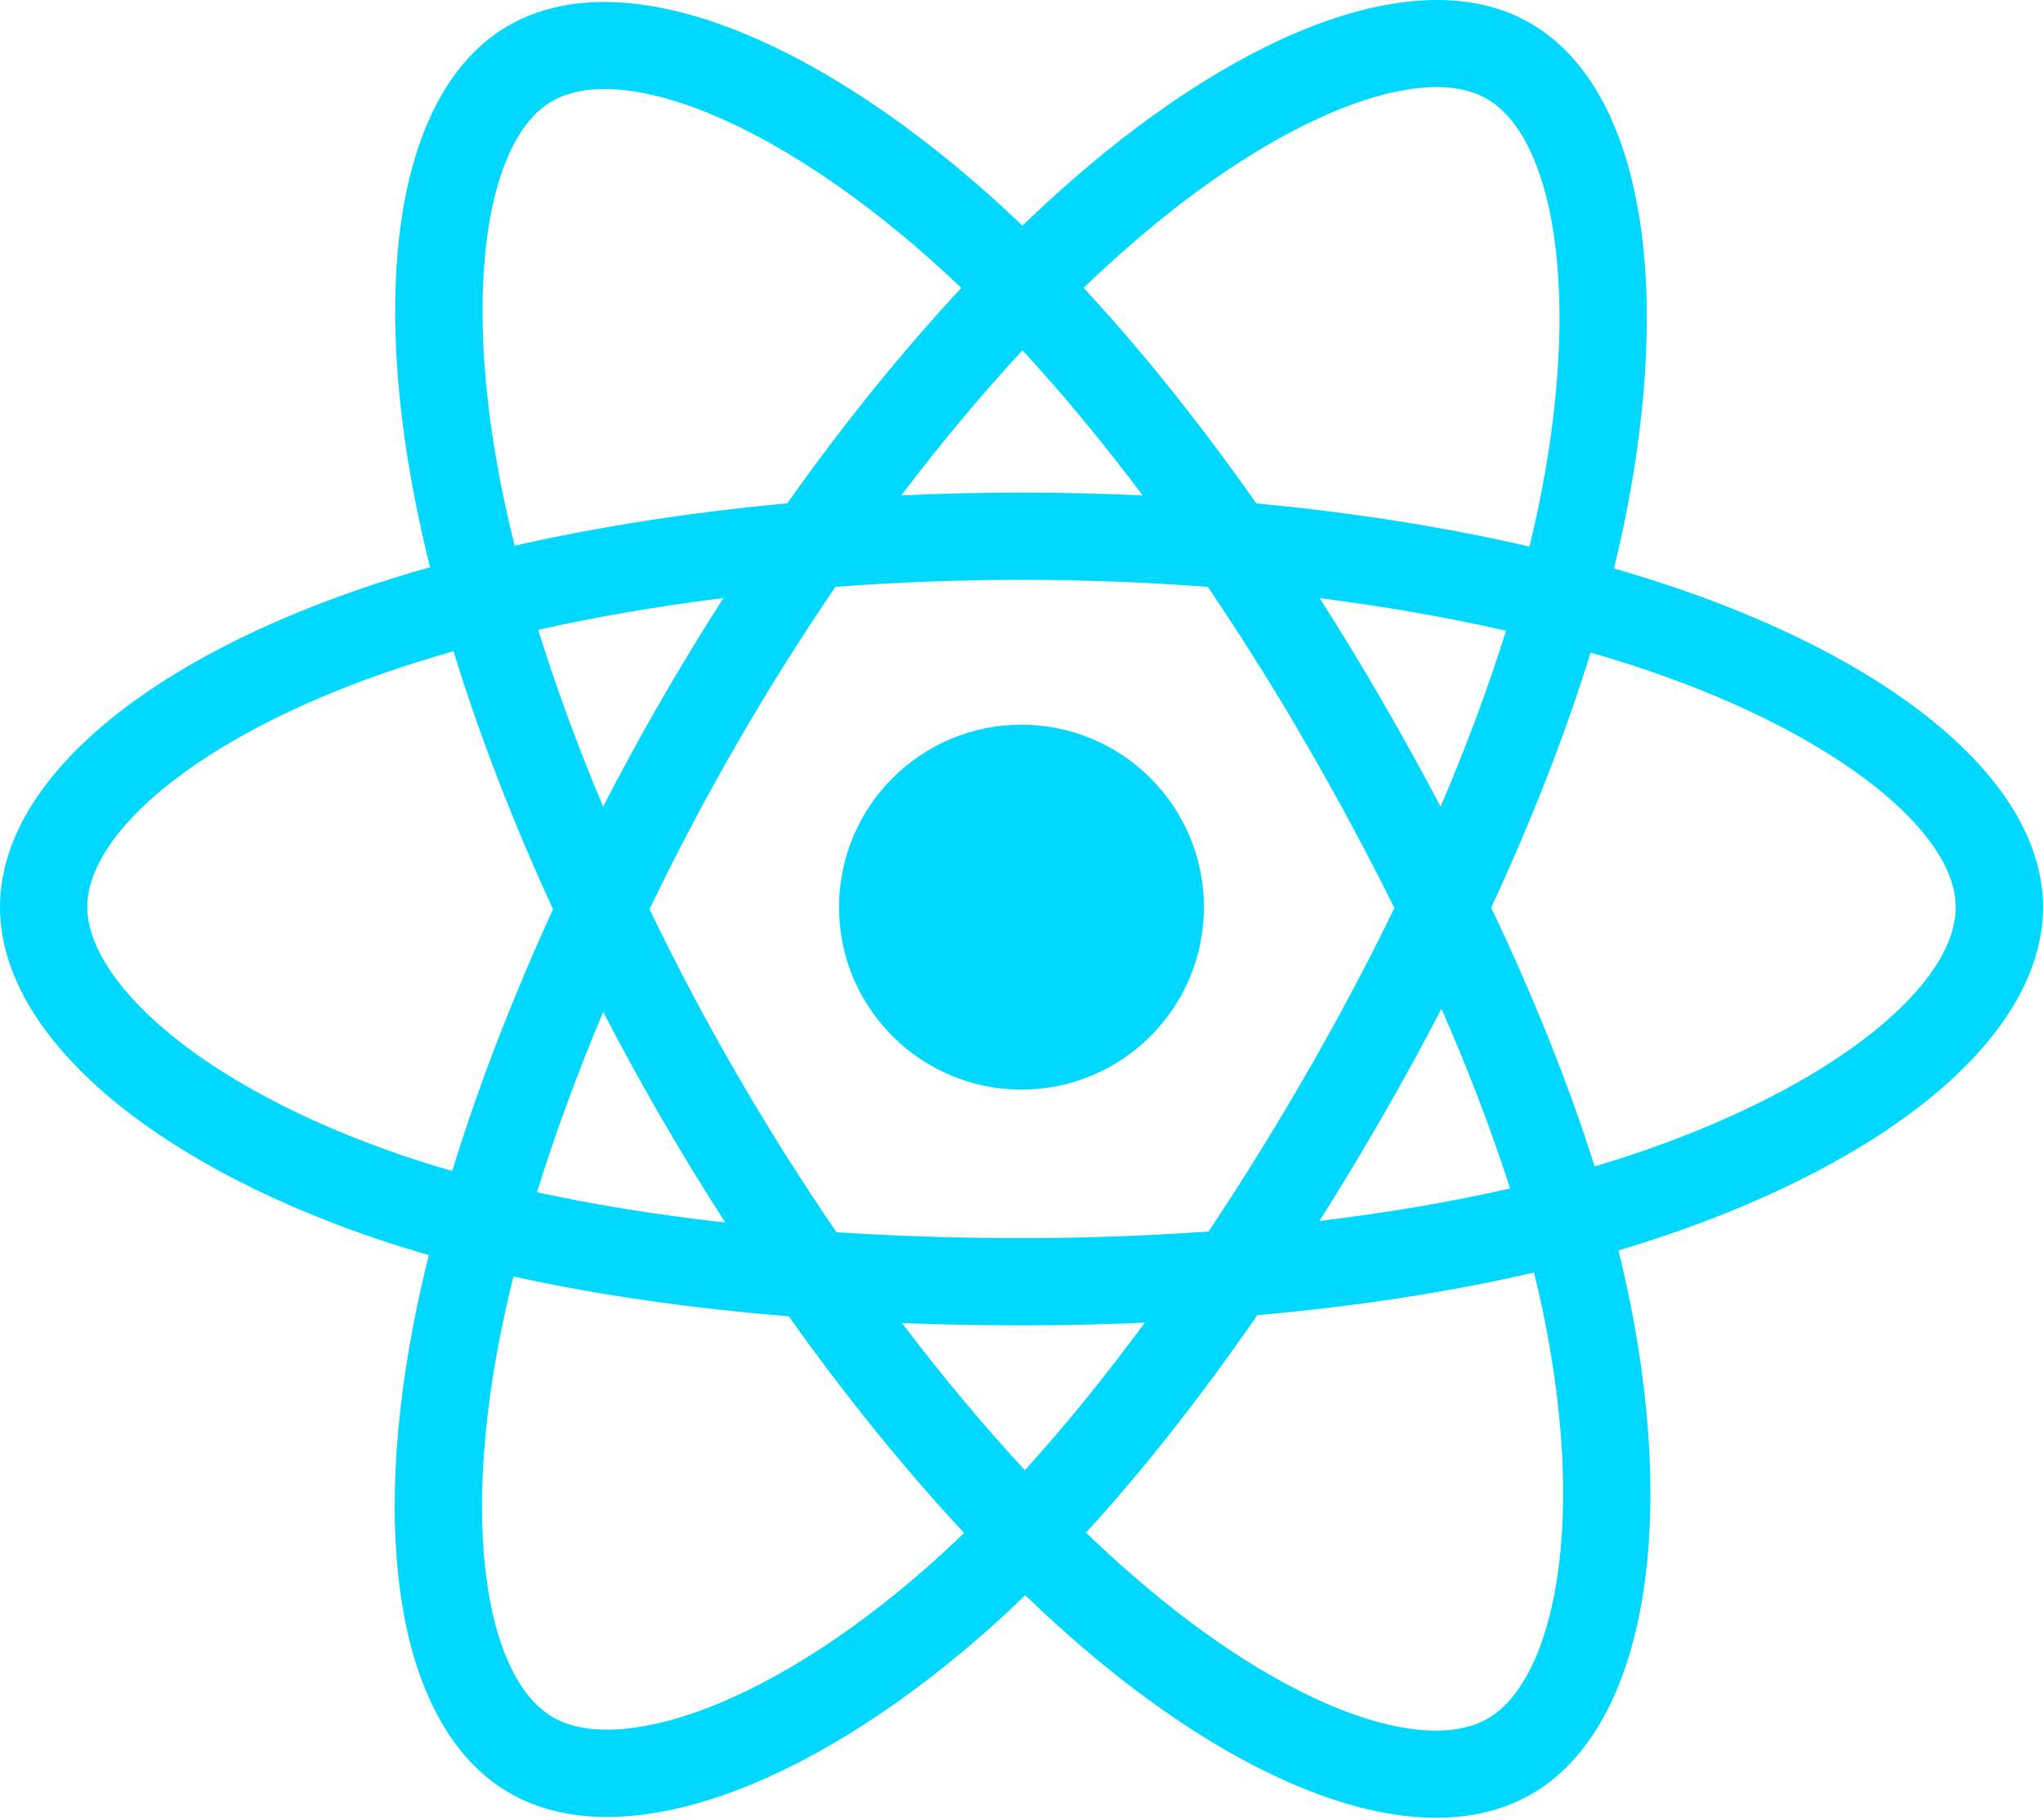
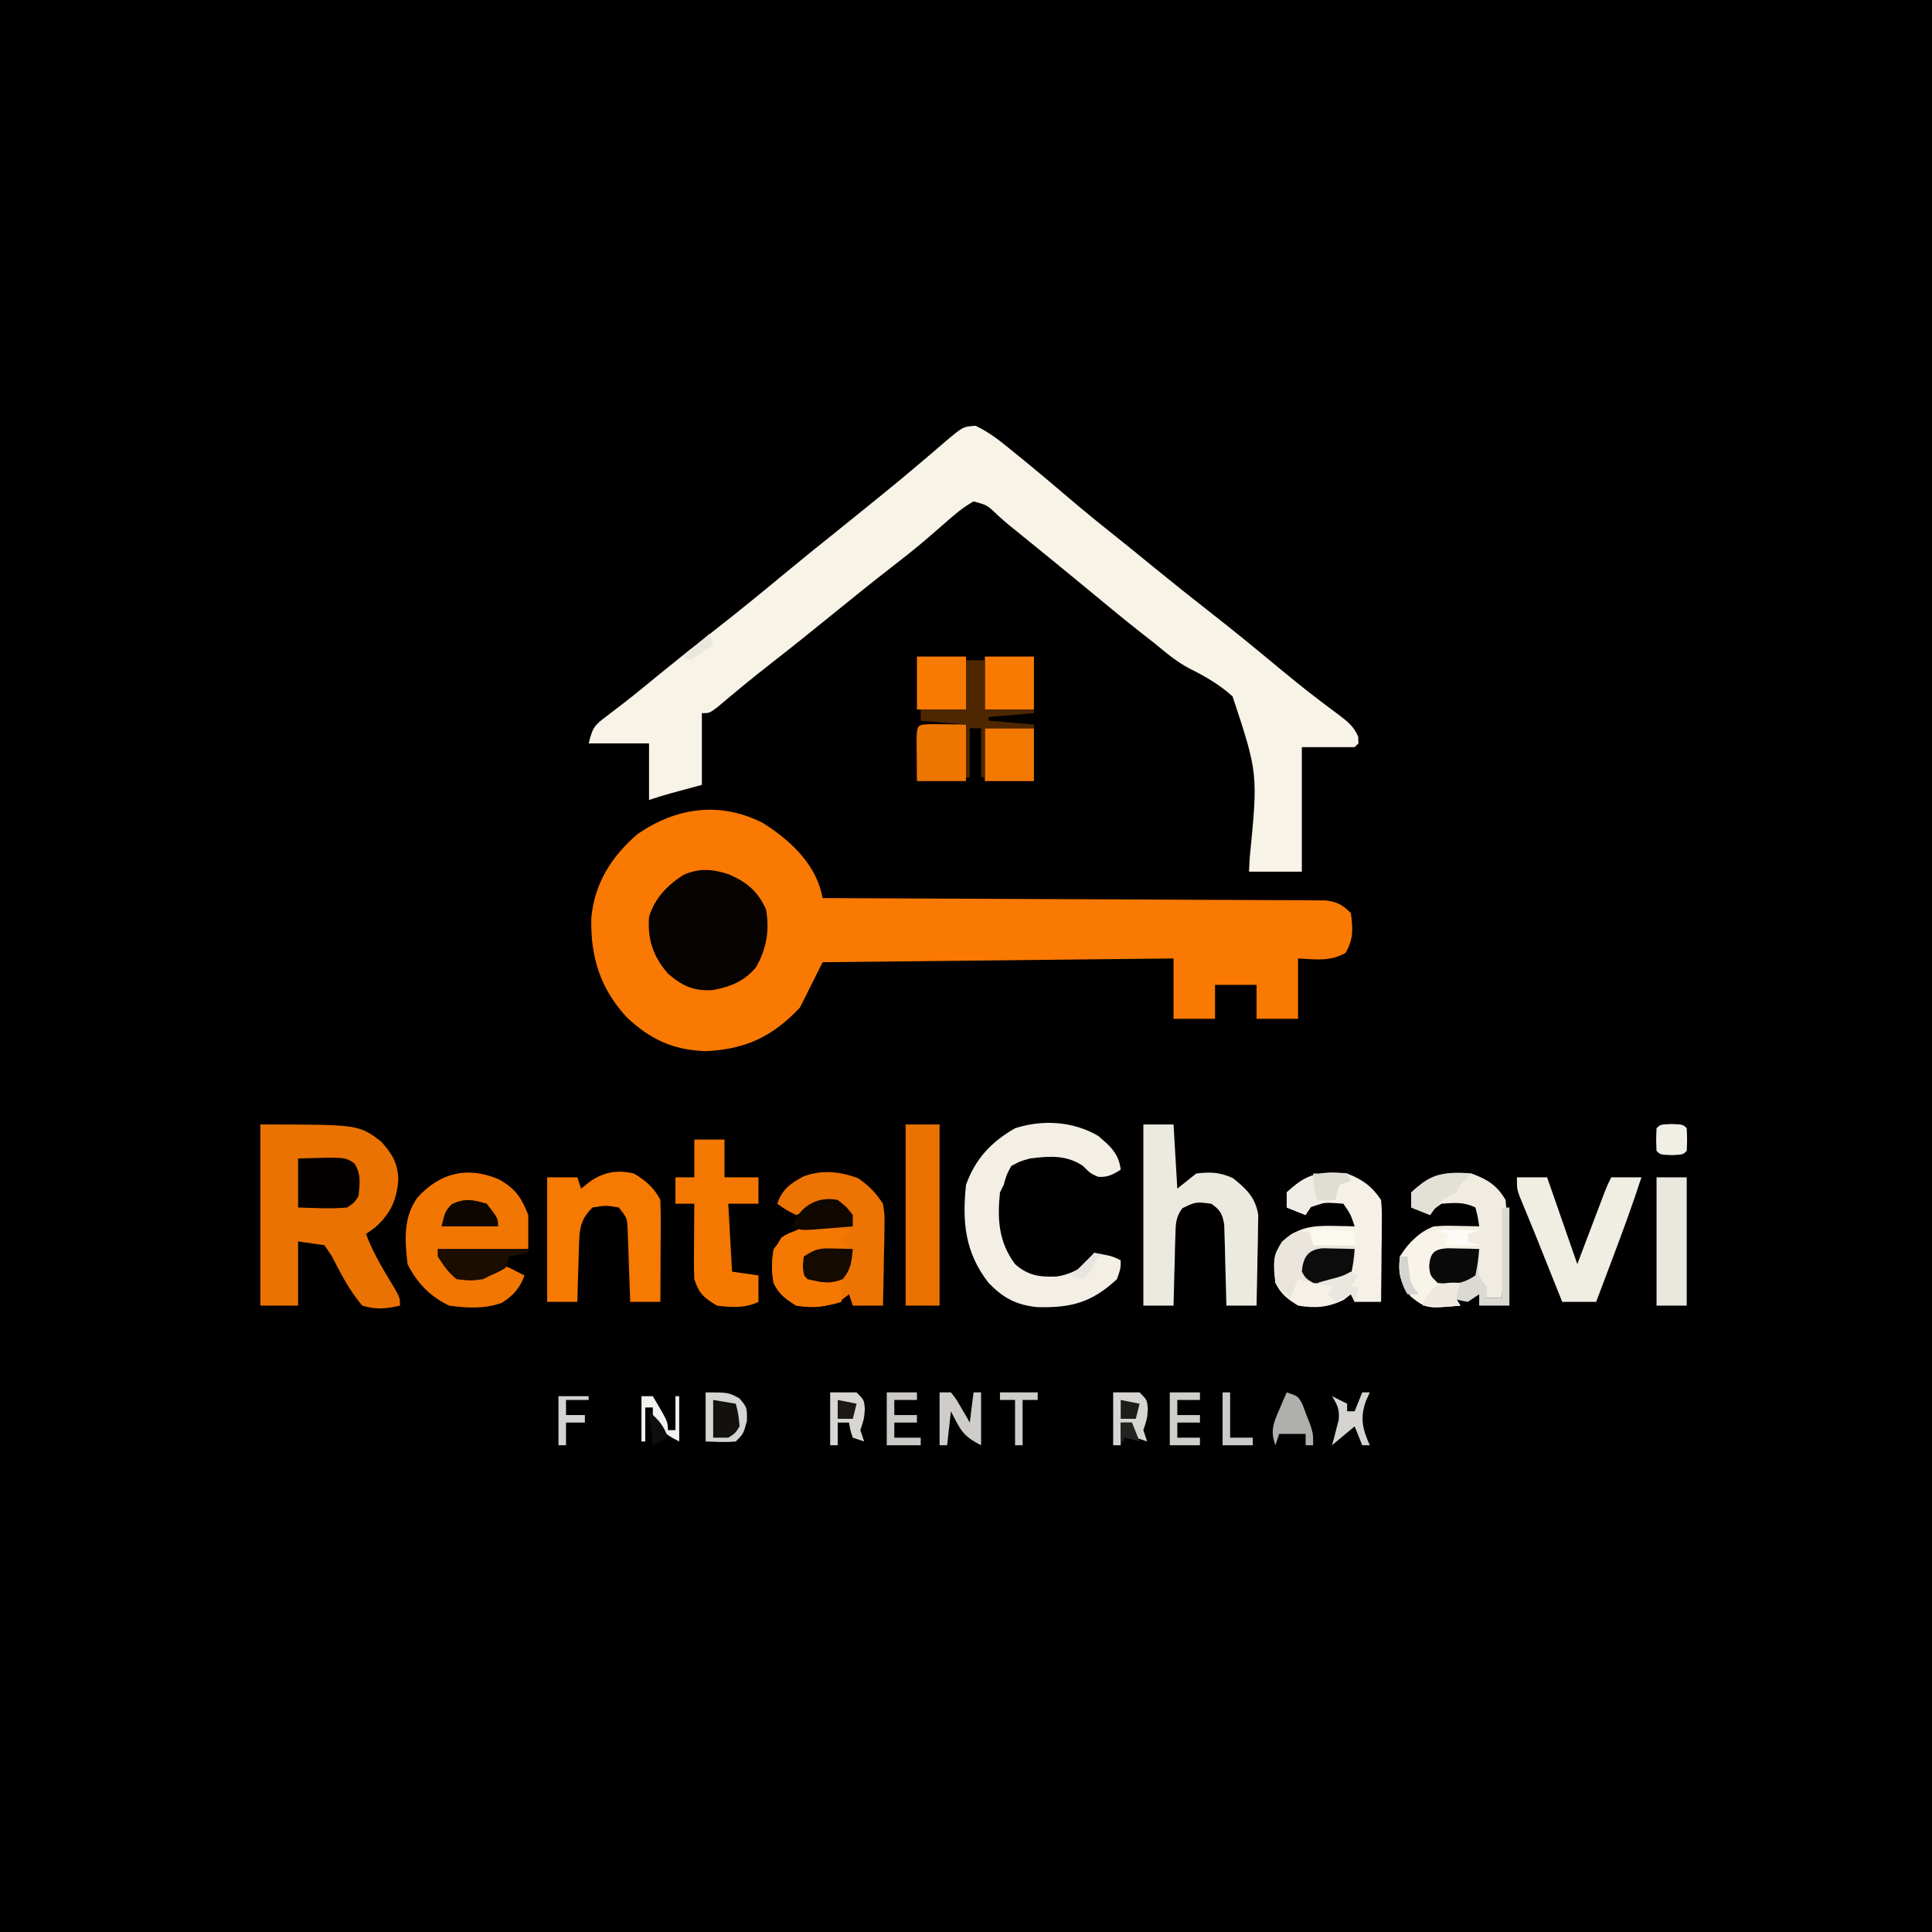
- <svg xmlns="http://www.w3.org/2000/svg" aria-hidden="true" role="img" class="iconify iconify--logos" width="35.93" height="32" preserveAspectRatio="xMidYMid meet" viewBox="0 0 256 228">
-   <path fill="#00D8FF" d="M210.483 73.824a171.49 171.49 0 0 0-8.24-2.597c.465-1.9.893-3.777 1.273-5.621c6.238-30.281 2.16-54.676-11.769-62.708c-13.355-7.7-35.196.329-57.254 19.526a171.23 171.23 0 0 0-6.375 5.848a155.866 155.866 0 0 0-4.241-3.917C100.759 3.829 77.587-4.822 63.673 3.233C50.33 10.957 46.379 33.89 51.995 62.588a170.974 170.974 0 0 0 1.892 8.48c-3.28.932-6.445 1.924-9.474 2.98C17.309 83.498 0 98.307 0 113.668c0 15.865 18.582 31.778 46.812 41.427a145.52 145.52 0 0 0 6.921 2.165a167.467 167.467 0 0 0-2.01 9.138c-5.354 28.2-1.173 50.591 12.134 58.266c13.744 7.926 36.812-.22 59.273-19.855a145.567 145.567 0 0 0 5.342-4.923a168.064 168.064 0 0 0 6.92 6.314c21.758 18.722 43.246 26.282 56.54 18.586c13.731-7.949 18.194-32.003 12.4-61.268a145.016 145.016 0 0 0-1.535-6.842c1.62-.48 3.21-.974 4.76-1.488c29.348-9.723 48.443-25.443 48.443-41.52c0-15.417-17.868-30.326-45.517-39.844Zm-6.365 70.984c-1.4.463-2.836.91-4.3 1.345c-3.24-10.257-7.612-21.163-12.963-32.432c5.106-11 9.31-21.767 12.459-31.957c2.619.758 5.16 1.557 7.61 2.4c23.69 8.156 38.14 20.213 38.14 29.504c0 9.896-15.606 22.743-40.946 31.14Zm-10.514 20.834c2.562 12.94 2.927 24.64 1.23 33.787c-1.524 8.219-4.59 13.698-8.382 15.893c-8.067 4.67-25.32-1.4-43.927-17.412a156.726 156.726 0 0 1-6.437-5.87c7.214-7.889 14.423-17.06 21.459-27.246c12.376-1.098 24.068-2.894 34.671-5.345a134.17 134.17 0 0 1 1.386 6.193ZM87.276 214.515c-7.882 2.783-14.16 2.863-17.955.675c-8.075-4.657-11.432-22.636-6.853-46.752a156.923 156.923 0 0 1 1.869-8.499c10.486 2.32 22.093 3.988 34.498 4.994c7.084 9.967 14.501 19.128 21.976 27.15a134.668 134.668 0 0 1-4.877 4.492c-9.933 8.682-19.886 14.842-28.658 17.94ZM50.35 144.747c-12.483-4.267-22.792-9.812-29.858-15.863c-6.35-5.437-9.555-10.836-9.555-15.216c0-9.322 13.897-21.212 37.076-29.293c2.813-.98 5.757-1.905 8.812-2.773c3.204 10.42 7.406 21.315 12.477 32.332c-5.137 11.18-9.399 22.249-12.634 32.792a134.718 134.718 0 0 1-6.318-1.979Zm12.378-84.26c-4.811-24.587-1.616-43.134 6.425-47.789c8.564-4.958 27.502 2.111 47.463 19.835a144.318 144.318 0 0 1 3.841 3.545c-7.438 7.987-14.787 17.08-21.808 26.988c-12.04 1.116-23.565 2.908-34.161 5.309a160.342 160.342 0 0 1-1.76-7.887Zm110.427 27.268a347.8 347.8 0 0 0-7.785-12.803c8.168 1.033 15.994 2.404 23.343 4.08c-2.206 7.072-4.956 14.465-8.193 22.045a381.151 381.151 0 0 0-7.365-13.322Zm-45.032-43.861c5.044 5.465 10.096 11.566 15.065 18.186a322.04 322.04 0 0 0-30.257-.006c4.974-6.559 10.069-12.652 15.192-18.18ZM82.802 87.83a323.167 323.167 0 0 0-7.227 13.238c-3.184-7.553-5.909-14.98-8.134-22.152c7.304-1.634 15.093-2.97 23.209-3.984a321.524 321.524 0 0 0-7.848 12.897Zm8.081 65.352c-8.385-.936-16.291-2.203-23.593-3.793c2.26-7.3 5.045-14.885 8.298-22.6a321.187 321.187 0 0 0 7.257 13.246c2.594 4.48 5.28 8.868 8.038 13.147Zm37.542 31.03c-5.184-5.592-10.354-11.779-15.403-18.433c4.902.192 9.899.29 14.978.29c5.218 0 10.376-.117 15.453-.343c-4.985 6.774-10.018 12.97-15.028 18.486Zm52.198-57.817c3.422 7.8 6.306 15.345 8.596 22.52c-7.422 1.694-15.436 3.058-23.88 4.071a382.417 382.417 0 0 0 7.859-13.026a347.403 347.403 0 0 0 7.425-13.565Zm-16.898 8.101a358.557 358.557 0 0 1-12.281 19.815a329.4 329.4 0 0 1-23.444.823c-7.967 0-15.716-.248-23.178-.732a310.202 310.202 0 0 1-12.513-19.846h.001a307.41 307.41 0 0 1-10.923-20.627a310.278 310.278 0 0 1 10.89-20.637l-.001.001a307.318 307.318 0 0 1 12.413-19.761c7.613-.576 15.42-.876 23.31-.876H128c7.926 0 15.743.303 23.354.883a329.357 329.357 0 0 1 12.335 19.695a358.489 358.489 0 0 1 11.036 20.54a329.472 329.472 0 0 1-11 20.722Zm22.56-122.124c8.572 4.944 11.906 24.881 6.52 51.026c-.344 1.668-.73 3.367-1.15 5.09c-10.622-2.452-22.155-4.275-34.23-5.408c-7.034-10.017-14.323-19.124-21.64-27.008a160.789 160.789 0 0 1 5.888-5.4c18.9-16.447 36.564-22.941 44.612-18.3ZM128 90.808c12.625 0 22.86 10.235 22.86 22.86s-10.235 22.86-22.86 22.86s-22.86-10.235-22.86-22.86s10.235-22.86 22.86-22.86Z" />
+ <svg xmlns="http://www.w3.org/2000/svg" version="1.1" width="512" height="512">
+   <path d="M0 0 C168.96 0 337.92 0 512 0 C512 168.96 512 337.92 512 512 C343.04 512 174.08 512 0 512 C0 343.04 0 174.08 0 0 Z " fill="#010000" transform="translate(0,0)" />
+   <path d="M0 0 C6.797 4.216 13.422 10.164 15.582 18.152 C15.72 18.762 15.858 19.372 16 20 C17.046 20.004 17.046 20.004 18.113 20.007 C35.072 20.066 52.031 20.142 68.989 20.236 C77.19 20.281 85.392 20.32 93.593 20.346 C100.74 20.369 107.888 20.403 115.035 20.449 C118.82 20.473 122.605 20.491 126.39 20.498 C129.953 20.504 133.515 20.524 137.077 20.554 C139.008 20.567 140.94 20.565 142.872 20.563 C144.021 20.576 145.171 20.588 146.356 20.601 C147.355 20.606 148.354 20.61 149.384 20.615 C152.458 21.067 153.837 21.782 156 24 C156.549 28.323 156.717 30.696 154.625 34.5 C150.463 36.878 146.74 36.249 142 36 C142 41.28 142 46.56 142 52 C138.37 52 134.74 52 131 52 C131 49.03 131 46.06 131 43 C127.37 43 123.74 43 120 43 C120 45.97 120 48.94 120 52 C116.37 52 112.74 52 109 52 C109 46.72 109 41.44 109 36 C62.965 36.495 62.965 36.495 16 37 C14.02 40.96 12.04 44.92 10 49 C2.815 56.664 -4.461 60.128 -15 60.562 C-23.6 60.282 -29.637 57.467 -35.875 51.625 C-42.95 43.951 -45.516 35.65 -45.305 25.312 C-44.456 16.09 -39.967 8.977 -33 3 C-22.743 -4.026 -11.327 -5.653 0 0 Z " fill="#F97902" transform="translate(202,218)" />
+   <path d="M0 0 C3.348 1.581 6.109 3.694 8.949 6.031 C9.558 6.521 10.167 7.01 10.794 7.515 C15.538 11.351 20.2 15.285 24.841 19.244 C28.724 22.557 32.672 25.771 36.672 28.941 C40.203 31.757 43.699 34.614 47.199 37.469 C52.223 41.562 57.276 45.61 62.387 49.594 C68.381 54.268 74.253 59.082 80.097 63.943 C83.555 66.809 87.033 69.63 90.605 72.352 C91.579 73.096 91.579 73.096 92.572 73.855 C93.791 74.781 95.016 75.698 96.248 76.605 C98.573 78.374 100.244 79.666 101.387 82.398 C101.418 83.269 101.418 83.269 101.449 84.156 C101.119 84.486 100.789 84.816 100.449 85.156 C95.829 85.156 91.209 85.156 86.449 85.156 C86.449 96.046 86.449 106.936 86.449 118.156 C81.829 118.156 77.209 118.156 72.449 118.156 C72.508 116.988 72.567 115.819 72.627 114.615 C74.84 92.076 74.84 92.076 68.09 71.703 C64.659 68.605 60.818 66.38 56.69 64.329 C53.253 62.53 50.42 60.126 47.449 57.656 C46.314 56.765 45.176 55.877 44.035 54.992 C39.267 51.245 34.603 47.373 29.93 43.508 C24.247 38.808 18.533 34.147 12.801 29.506 C12.186 29.008 11.571 28.51 10.938 27.996 C10.349 27.524 9.761 27.052 9.155 26.566 C8.012 25.621 6.894 24.645 5.802 23.641 C3.025 20.989 3.025 20.989 -0.559 20.039 C-3.491 21.684 -5.927 23.808 -8.426 26.031 C-9.592 27.044 -10.76 28.054 -11.93 29.062 C-12.529 29.579 -13.129 30.096 -13.747 30.629 C-16.558 33.009 -19.454 35.273 -22.363 37.531 C-27.478 41.511 -32.531 45.557 -37.551 49.656 C-43.181 54.252 -48.854 58.783 -54.587 63.249 C-59.292 66.924 -63.881 70.722 -68.441 74.574 C-70.551 76.156 -70.551 76.156 -72.551 76.156 C-72.551 82.426 -72.551 88.696 -72.551 95.156 C-75.318 95.905 -78.085 96.654 -80.852 97.402 C-82.766 97.937 -84.665 98.528 -86.551 99.156 C-86.551 94.206 -86.551 89.256 -86.551 84.156 C-91.831 84.156 -97.111 84.156 -102.551 84.156 C-101.438 79.707 -100.971 79.33 -97.488 76.719 C-96.585 76.025 -95.681 75.332 -94.75 74.617 C-94.243 74.23 -93.735 73.843 -93.212 73.444 C-90.025 70.973 -86.921 68.398 -83.801 65.844 C-78.778 61.749 -73.724 57.702 -68.613 53.719 C-62.517 48.964 -56.546 44.066 -50.588 39.139 C-46.151 35.47 -41.686 31.842 -37.18 28.258 C-34.433 26.062 -31.701 23.85 -28.972 21.632 C-27.61 20.524 -26.245 19.419 -24.879 18.316 C-21.26 15.386 -17.678 12.423 -14.141 9.395 C-13.424 8.79 -12.708 8.185 -11.969 7.561 C-10.591 6.397 -9.223 5.22 -7.867 4.031 C-3.302 0.202 -3.302 0.202 0 0 Z " fill="#F8F3E7" transform="translate(258.5508,112.8438)" />
+   <path d="M0 0 C26.028 0 26.028 0 31.996 4.508 C34.897 7.763 36.398 10.13 36.562 14.562 C36.15 20.08 34.494 23.679 30.312 27.375 C29.168 28.179 29.168 28.179 28 29 C29.893 34.172 32.7 38.657 35.539 43.355 C37 46 37 46 37 48 C33.399 48.863 30.565 49.104 27 48 C23.603 44.01 21.365 39.654 19 35 C18.34 34.01 17.68 33.02 17 32 C14.69 31.67 12.38 31.34 10 31 C10 36.61 10 42.22 10 48 C6.7 48 3.4 48 0 48 C0 32.16 0 16.32 0 0 Z " fill="#EA7202" transform="translate(69,298)" />
+   <path d="M0 0 C3.202 2.715 5.523 4.707 6 9 C3.899 10.276 2.549 11.035 0.062 10.875 C-2 10 -2 10 -4.062 7.938 C-8.465 5.033 -12.86 5.365 -18 6 C-20.733 6.774 -20.733 6.774 -23 8 C-24.311 10.443 -24.311 10.443 -25 13 C-25.33 13.66 -25.66 14.32 -26 15 C-26.729 22.098 -26.366 28.159 -22 34 C-18.593 37.028 -15.538 37.473 -10.996 37.293 C-7.899 36.838 -5.613 35.68 -3 34 C-2.34 33.01 -1.68 32.02 -1 31 C3.75 31.875 3.75 31.875 6 33 C6 35.125 6 35.125 5 38 C-1.748 44.199 -7.05 45.629 -16.152 45.402 C-21.725 44.82 -25.122 42.987 -29 39 C-35.259 30.973 -36.04 22.93 -35 13 C-32.5 6.062 -28.316 1.626 -22 -2 C-14.651 -4.368 -6.639 -3.851 0 0 Z " fill="#F3EFE5" transform="translate(291,301)" />
+   <path d="M0 0 C4.349 2.448 5.921 4.789 7.75 9.438 C7.75 12.408 7.75 15.377 7.75 18.438 C-0.17 18.438 -8.09 18.438 -16.25 18.438 C-13.969 22.117 -13.969 22.117 -11.25 25.438 C-6.349 25.925 -6.349 25.925 -2.125 23.812 C-1.506 23.359 -0.887 22.905 -0.25 22.438 C2.375 23.188 2.375 23.188 4.75 24.438 C5.41 24.767 6.07 25.098 6.75 25.438 C5.576 28.724 3.765 30.825 0.789 32.672 C-3.737 34.371 -8.526 34.08 -13.25 33.438 C-18.268 31.018 -21.75 27.438 -24.25 22.438 C-24.957 16.119 -25.454 10.171 -21.625 4.812 C-15.599 -1.862 -8.236 -3.552 0 0 Z " fill="#F27602" transform="translate(132.25,312.5625)" />
+   <path d="M0 0 C3.01 2.03 4.674 3.79 6.688 6.812 C7.142 9.859 7.142 9.859 7.078 13.207 C7.059 15.01 7.059 15.01 7.039 16.85 C7.006 18.095 6.972 19.341 6.938 20.625 C6.919 21.89 6.901 23.155 6.883 24.459 C6.836 27.578 6.77 30.695 6.688 33.812 C4.048 33.812 1.407 33.812 -1.312 33.812 C-1.643 32.822 -1.972 31.832 -2.312 30.812 C-2.952 31.308 -3.591 31.802 -4.25 32.312 C-8.348 34.32 -11.822 34.569 -16.312 33.812 C-19.183 32.019 -20.804 30.83 -22.312 27.812 C-22.791 24.731 -22.891 21.883 -22.312 18.812 C-20.18 16.01 -17.454 14.383 -14.312 12.812 C-12.105 12.742 -9.896 12.728 -7.688 12.75 C-6.499 12.759 -5.31 12.768 -4.086 12.777 C-3.171 12.789 -2.255 12.801 -1.312 12.812 C-3.067 9.63 -3.067 9.63 -5.312 6.812 C-10.087 7.228 -10.087 7.228 -14.438 9.062 C-15.056 9.31 -15.675 9.557 -16.312 9.812 C-19.062 8.438 -19.062 8.438 -21.312 6.812 C-20.107 3.062 -17.804 1.382 -14.375 -0.426 C-9.435 -2.25 -4.874 -1.747 0 0 Z " fill="#ED7302" transform="translate(227.3125,312.1875)" />
+   <path d="M0 0 C4.783 2.103 7.647 4.423 9.855 9.301 C10.84 14.826 10.012 19.691 7.246 24.57 C4.255 28.293 0.387 29.846 -4.23 30.676 C-9.352 30.99 -12.335 29.591 -16.145 26.301 C-20.08 21.728 -21.562 17.276 -21.145 11.301 C-19.648 6.369 -16.338 2.937 -12.062 0.184 C-7.884 -1.74 -4.208 -1.372 0 0 Z " fill="#060300" transform="translate(193.1445,231.6992)" />
+   <path d="M0 0 C2.64 0 5.28 0 8 0 C8.33 5.61 8.66 11.22 9 17 C10.65 15.68 12.3 14.36 14 13 C17.808 12.524 20.173 12.635 23.688 14.188 C27.3 17.019 29.76 19.39 30.454 24.046 C30.423 25.704 30.423 25.704 30.391 27.395 C30.371 29.198 30.371 29.198 30.352 31.037 C30.318 32.283 30.285 33.529 30.25 34.812 C30.232 36.078 30.214 37.343 30.195 38.646 C30.148 41.765 30.082 44.882 30 48 C27.36 48 24.72 48 22 48 C21.985 47.289 21.971 46.577 21.956 45.844 C21.881 42.625 21.785 39.406 21.688 36.188 C21.665 35.068 21.642 33.948 21.619 32.795 C21.566 31.185 21.566 31.185 21.512 29.543 C21.486 28.553 21.459 27.563 21.432 26.544 C20.938 23.634 20.384 22.695 18 21 C13.928 20.478 13.928 20.478 10.344 22.177 C8.502 24.675 8.57 26.457 8.488 29.543 C8.453 30.616 8.417 31.689 8.381 32.795 C8.347 34.474 8.347 34.474 8.312 36.188 C8.278 37.319 8.244 38.45 8.209 39.615 C8.126 42.41 8.057 45.205 8 48 C5.36 48 2.72 48 0 48 C0 32.16 0 16.32 0 0 Z " fill="#ECE9DF" transform="translate(303,298)" />
+   <path d="M0 0 C3.999 1.519 6.595 3.393 9 7 C9.227 9.819 9.227 9.819 9.195 13.199 C9.189 14.408 9.182 15.616 9.176 16.861 C9.159 18.124 9.142 19.387 9.125 20.688 C9.116 21.962 9.107 23.236 9.098 24.549 C9.074 27.699 9.041 30.85 9 34 C6.69 34 4.38 34 2 34 C1.67 33.34 1.34 32.68 1 32 C0.361 32.495 -0.279 32.99 -0.938 33.5 C-5.036 35.507 -8.51 35.756 -13 35 C-15.87 33.206 -17.491 32.017 -19 29 C-19.575 21.98 -19.575 21.98 -17.312 18.125 C-13.102 14.256 -9.291 13.752 -3.688 13.875 C-2.619 13.893 -1.55 13.911 -0.449 13.93 C0.359 13.953 1.167 13.976 2 14 C0.912 10.75 0.912 10.75 -1 8 C-5.031 7.675 -5.031 7.675 -9 8 C-9.99 9.485 -9.99 9.485 -11 11 C-13.475 10.01 -13.475 10.01 -16 9 C-16 7.68 -16 6.36 -16 5 C-10.796 0.207 -6.933 -0.838 0 0 Z " fill="#F5F1E7" transform="translate(357,311)" />
+   <path d="M0 0 C3.015 1.765 5.413 3.827 7 7 C7.085 9.032 7.107 11.067 7.098 13.102 C7.094 14.313 7.091 15.525 7.088 16.773 C7.08 18.044 7.071 19.315 7.062 20.625 C7.058 21.904 7.053 23.183 7.049 24.5 C7.037 27.667 7.021 30.833 7 34 C4.36 34 1.72 34 -1 34 C-1.02 33.349 -1.04 32.699 -1.06 32.028 C-1.155 29.081 -1.265 26.134 -1.375 23.188 C-1.406 22.163 -1.437 21.139 -1.469 20.084 C-1.507 19.101 -1.546 18.118 -1.586 17.105 C-1.633 15.747 -1.633 15.747 -1.681 14.36 C-1.86 11.735 -1.86 11.735 -4 9 C-7.458 8.417 -7.458 8.417 -11 9 C-13.816 11.857 -14.391 14.039 -14.512 17.984 C-14.547 18.919 -14.583 19.854 -14.619 20.816 C-14.653 22.269 -14.653 22.269 -14.688 23.75 C-14.722 24.734 -14.756 25.717 -14.791 26.73 C-14.873 29.154 -14.943 31.576 -15 34 C-17.64 34 -20.28 34 -23 34 C-23 23.11 -23 12.22 -23 1 C-20.36 1 -17.72 1 -15 1 C-14.67 1.99 -14.34 2.98 -14 4 C-13.175 3.34 -12.35 2.68 -11.5 2 C-7.762 -0.46 -4.369 -1.034 0 0 Z " fill="#F67902" transform="translate(168,311)" />
+   <path d="M0 0 C4.238 1.57 6.703 3.11 9 7 C9.249 9.841 9.249 9.841 9.074 13.078 C9.019 14.238 8.965 15.398 8.908 16.594 C8.835 17.8 8.763 19.007 8.688 20.25 C8.596 22.083 8.596 22.083 8.502 23.953 C8.349 26.97 8.181 29.985 8 33 C6.68 33 5.36 33 4 33 C1.086 28.222 0.801 25.449 2 20 C0.187 20.14 -1.625 20.287 -3.438 20.438 C-4.447 20.519 -5.456 20.6 -6.496 20.684 C-8.936 20.732 -8.936 20.732 -10 22 C-10.041 23.666 -10.043 25.334 -10 27 C-7.69 27.66 -5.38 28.32 -3 29 C-3.186 29.619 -3.371 30.238 -3.562 30.875 C-4.237 33.042 -4.237 33.042 -3 35 C-11.987 35.785 -11.987 35.785 -16.062 32.625 C-18.877 28.812 -19.55 26.771 -19 22 C-16.435 18.295 -14.238 15.597 -10 14 C-6.984 13.805 -6.984 13.805 -3.75 13.875 C-2.672 13.893 -1.595 13.911 -0.484 13.93 C0.745 13.964 0.745 13.964 2 14 C1.656 11.527 1.656 11.527 1 9 C-2.05 7.475 -4.642 7.764 -8 8 C-9.944 9.354 -9.944 9.354 -11 11 C-13.475 10.01 -13.475 10.01 -16 9 C-16 7.68 -16 6.36 -16 5 C-10.729 0.145 -6.982 -0.658 0 0 Z " fill="#F1ECE1" transform="translate(390,311)" />
+   <path d="M0 0 C2.64 0 5.28 0 8 0 C8 3.3 8 6.6 8 10 C10.97 10 13.94 10 17 10 C17 12.31 17 14.62 17 17 C14.36 17 11.72 17 9 17 C9.33 22.94 9.66 28.88 10 35 C13.465 35.495 13.465 35.495 17 36 C17 38.31 17 40.62 17 43 C13.54 44.73 9.783 44.484 6 44 C2.501 41.886 1.294 40.883 0 37 C-0.081 35.446 -0.108 33.888 -0.098 32.332 C-0.094 31.439 -0.091 30.547 -0.088 29.627 C-0.08 28.698 -0.071 27.769 -0.062 26.812 C-0.058 25.872 -0.053 24.932 -0.049 23.963 C-0.037 21.642 -0.021 19.321 0 17 C-1.65 17 -3.3 17 -5 17 C-5 14.69 -5 12.38 -5 10 C-3.35 10 -1.7 10 0 10 C0 6.7 0 3.4 0 0 Z " fill="#F57802" transform="translate(184,302)" />
+   <path d="M0 0 C2.64 0 5.28 0 8 0 C10.64 7.59 13.28 15.18 16 23 C18.589 16.179 18.589 16.179 21.176 9.358 C21.659 8.086 21.659 8.086 22.152 6.789 C22.482 5.92 22.812 5.05 23.152 4.155 C24 2 24 2 25 0 C27.64 0 30.28 0 33 0 C30.639 7.268 28.014 14.415 25.312 21.562 C24.897 22.667 24.481 23.771 24.053 24.908 C23.037 27.606 22.019 30.303 21 33 C18.03 33 15.06 33 12 33 C6.141 18.352 6.141 18.352 5.08 15.688 C4.345 13.858 3.598 12.032 2.842 10.21 C2.476 9.323 2.111 8.437 1.734 7.523 C1.401 6.726 1.069 5.929 0.726 5.107 C0 3 0 3 0 0 Z " fill="#F0EDE3" transform="translate(402,312)" />
+   <path d="M0 0 C2.97 0 5.94 0 9 0 C9 15.84 9 31.68 9 48 C6.03 48 3.06 48 0 48 C0 32.16 0 16.32 0 0 Z " fill="#E97201" transform="translate(240,298)" />
+   <path d="M0 0 C2.64 0 5.28 0 8 0 C8 11.22 8 22.44 8 34 C5.36 34 2.72 34 0 34 C0 22.78 0 11.56 0 0 Z " fill="#EAE7DE" transform="translate(439,312)" />
+   <path d="M0 0 C-0.99 1.485 -0.99 1.485 -2 3 C-1.34 3.66 -0.68 4.32 0 5 C-0.94 5.091 -0.94 5.091 -1.898 5.184 C-2.716 5.267 -3.533 5.351 -4.375 5.438 C-5.187 5.519 -5.999 5.6 -6.836 5.684 C-9.043 5.891 -9.043 5.891 -11 7 C-11 8.65 -11 10.3 -11 12 C-9.886 12.144 -8.773 12.289 -7.625 12.438 C-4 13 -4 13 -2 14 C-2 15.65 -2 17.3 -2 19 C-6.051 20.35 -9.765 20.557 -14 20 C-16.87 18.206 -18.491 17.017 -20 14 C-20.748 9.183 -20.699 6.007 -17.875 1.938 C-12.855 -1.62 -5.823 -0.359 0 0 Z " fill="#F57802" transform="translate(225,326)" />
+   <path d="M0 0 C0 0.99 0 1.98 0 3 C3.63 3 7.26 3 11 3 C11.318 6.496 11.396 8.397 9.438 11.375 C6.127 13.582 3.91 13.349 0 13 C-2.438 12.5 -2.438 12.5 -4 12 C-4.66 13.65 -5.32 15.3 -6 17 C-8 15.5 -8 15.5 -10 13 C-10.611 8.189 -10.739 6.157 -8.125 2.062 C-5.049 -0.923 -3.999 -1.2 0 0 Z " fill="#E9E5DC" transform="translate(348,327)" />
+   <path d="M0 0 C1.281 0.009 2.563 0.018 3.883 0.027 C4.87 0.039 5.858 0.051 6.875 0.062 C5.885 0.393 4.895 0.723 3.875 1.062 C3.875 1.722 3.875 2.382 3.875 3.062 C4.865 3.393 5.855 3.723 6.875 4.062 C5.953 4.136 5.953 4.136 5.012 4.211 C4.203 4.286 3.395 4.36 2.562 4.438 C1.762 4.507 0.961 4.577 0.137 4.648 C-2.397 4.958 -2.397 4.958 -5.125 7.062 C-5.375 9.646 -5.375 9.646 -5.125 12.062 C-2.815 12.723 -0.505 13.383 1.875 14.062 C1.689 14.681 1.504 15.3 1.312 15.938 C0.638 18.104 0.638 18.104 1.875 20.062 C-7.112 20.848 -7.112 20.848 -11.188 17.688 C-14.002 13.874 -14.675 11.833 -14.125 7.062 C-10.247 0.797 -7.108 -0.065 0 0 Z " fill="#F8F4E9" transform="translate(385.125,325.9375)" />
+   <path d="M0 0 C0.66 0 1.32 0 2 0 C2 8.58 2 17.16 2 26 C-0.64 26 -3.28 26 -6 26 C-6 25.01 -6 24.02 -6 23 C-6.99 23.66 -7.98 24.32 -9 25 C-11.188 24.625 -11.188 24.625 -13 24 C-12.67 23.34 -12.34 22.68 -12 22 C-12.99 21.67 -13.98 21.34 -15 21 C-17.188 19.75 -17.188 19.75 -19 18 C-19.375 15.438 -19.375 15.438 -19 13 C-17 11 -17 11 -14.398 10.805 C-13.401 10.828 -12.403 10.851 -11.375 10.875 C-9.871 10.902 -9.871 10.902 -8.336 10.93 C-7.565 10.953 -6.794 10.976 -6 11 C-6.041 12.093 -6.082 13.186 -6.125 14.312 C-6.321 18.089 -6.321 18.089 -4 21 C-4 21.99 -4 22.98 -4 24 C-2.68 24 -1.36 24 0 24 C0 16.08 0 8.16 0 0 Z " fill="#DAD9D2" transform="translate(398,320)" />
+   <path d="M0 0 C12.458 -0.37 12.458 -0.37 14.895 1.293 C16.756 4.168 16.355 6.691 16 10 C14.895 11.707 14.895 11.707 13 13 C8.638 13.407 4.39 13.13 0 13 C0 8.71 0 4.42 0 0 Z " fill="#030100" transform="translate(79,307)" />
+   <path d="M0 0 C3.092 0.033 6.185 0.065 9.277 0.098 C9.277 5.048 9.277 9.998 9.277 15.098 C4.987 15.098 0.697 15.098 -3.723 15.098 C-3.75 12.785 -3.769 10.473 -3.785 8.16 C-3.797 6.872 -3.808 5.585 -3.82 4.258 C-3.693 0.132 -3.693 0.132 0 0 Z " fill="#EE7603" transform="translate(246.7227,191.9023)" />
+   <path d="M0 0 C4.29 0 8.58 0 13 0 C13 4.62 13 9.24 13 14 C8.71 14 4.42 14 0 14 C0 9.38 0 4.76 0 0 Z " fill="#F37802" transform="translate(261,193)" />
+   <path d="M0 0 C4.29 0 8.58 0 13 0 C13 4.62 13 9.24 13 14 C8.71 14 4.42 14 0 14 C0 9.38 0 4.76 0 0 Z " fill="#F97A01" transform="translate(261,174)" />
+   <path d="M0 0 C4.29 0 8.58 0 13 0 C13 4.62 13 9.24 13 14 C8.71 14 4.42 14 0 14 C0 9.38 0 4.76 0 0 Z " fill="#F97A03" transform="translate(243,174)" />
+   <path d="M0 0 C1.65 0 3.3 0 5 0 C5 4.29 5 8.58 5 13 C9.29 13 13.58 13 18 13 C18 13.33 18 13.66 18 14 C12.06 14.495 12.06 14.495 6 15 C6 15.33 6 15.66 6 16 C9.96 16.33 13.92 16.66 18 17 C18 17.33 18 17.66 18 18 C13.71 18 9.42 18 5 18 C5 22.29 5 26.58 5 31 C4.67 31 4.34 31 4 31 C4 26.71 4 22.42 4 18 C3.01 18 2.02 18 1 18 C1 22.29 1 26.58 1 31 C0.67 31 0.34 31 0 31 C0 26.38 0 21.76 0 17 C-3.96 16.67 -7.92 16.34 -12 16 C-12 15.01 -12 14.02 -12 13 C-8.04 13 -4.08 13 0 13 C0 8.71 0 4.42 0 0 Z " fill="#4E2701" transform="translate(256,175)" />
+   <path d="M0 0 C6 0 6 0 8.938 1.562 C11 4 11 4 10.938 7.625 C10 11 10 11 8 13 C5.312 13.27 2.709 13.087 0 13 C0 8.71 0 4.42 0 0 Z " fill="#D4D4D2" transform="translate(187,369)" />
+   <path d="M0 0 C7.92 0 15.84 0 24 0 C24 0.33 24 0.66 24 1 C22.35 1.33 20.7 1.66 19 2 C18.67 2.99 18.34 3.98 18 5 C16.062 6.125 16.062 6.125 14 7 C13.01 7.495 13.01 7.495 12 8 C8.688 8.438 8.688 8.438 5 8 C2.761 6.19 1.62 4.454 0 2 C0 1.34 0 0.68 0 0 Z " fill="#1B0D00" transform="translate(116,331)" />
+   <path d="M0 0 C0.998 0.023 1.995 0.046 3.023 0.07 C4.528 0.097 4.528 0.097 6.062 0.125 C6.833 0.148 7.604 0.171 8.398 0.195 C8.086 3.57 8.086 3.57 7.398 7.195 C3.704 9.659 1.766 9.585 -2.602 9.195 C-4.602 7.945 -4.602 7.945 -5.602 6.195 C-5.254 2.368 -4.022 0.302 0 0 Z " fill="#0D0C0C" transform="translate(350.6016,330.8047)" />
+   <path d="M0 0 C0.998 0.023 1.995 0.046 3.023 0.07 C4.528 0.097 4.528 0.097 6.062 0.125 C6.833 0.148 7.604 0.171 8.398 0.195 C8.086 3.57 8.086 3.57 7.398 7.195 C3.725 9.644 1.735 9.511 -2.602 9.195 C-4.602 7.195 -4.602 7.195 -4.852 4.695 C-4.495 1.129 -3.565 0.268 0 0 Z " fill="#0B0A0A" transform="translate(383.6016,330.8047)" />
+   <path d="M0 0 C1.226 0.014 1.226 0.014 2.477 0.027 C3.416 0.045 3.416 0.045 4.375 0.062 C4.705 0.723 5.035 1.383 5.375 2.062 C4.385 2.393 3.395 2.723 2.375 3.062 C1.642 5.078 1.642 5.078 1.375 7.062 C0.241 7.351 -0.894 7.64 -2.062 7.938 C-3.238 8.309 -4.414 8.68 -5.625 9.062 C-5.955 9.723 -6.285 10.383 -6.625 11.062 C-9.1 10.072 -9.1 10.072 -11.625 9.062 C-11.625 7.742 -11.625 6.423 -11.625 5.062 C-7.708 1.454 -5.267 -0.075 0 0 Z " fill="#EFECE6" transform="translate(352.625,310.9375)" />
+   <path d="M0 0 C0.901 0.018 1.802 0.036 2.73 0.055 C3.418 0.078 4.105 0.101 4.812 0.125 C4.522 3.392 4.327 5.512 2.188 8.062 C-1.204 9.58 -3.631 8.93 -7.188 8.125 C-8.188 7.125 -8.188 7.125 -8.438 4.688 C-8.355 3.842 -8.273 2.996 -8.188 2.125 C-4.874 -0.084 -3.843 -0.1 0 0 Z " fill="#150A00" transform="translate(221.1875,330.875)" />
+   <path d="M0 0 C2.31 0 4.62 0 7 0 C9 2 9 2 9.188 4.438 C9 7 9 7 8 10 C8.33 10.99 8.66 11.98 9 13 C8.01 12.67 7.02 12.34 6 12 C5.312 9.938 5.312 9.938 5 8 C4.01 8 3.02 8 2 8 C2 9.98 2 11.96 2 14 C1.34 14 0.68 14 0 14 C0 9.38 0 4.76 0 0 Z " fill="#D6D5D2" transform="translate(295,369)" />
+   <path d="M0 0 C2.31 0 4.62 0 7 0 C9 2 9 2 9.188 4.438 C9 7 9 7 8 10 C8.33 10.99 8.66 11.98 9 13 C8.01 12.67 7.02 12.34 6 12 C5.312 9.938 5.312 9.938 5 8 C4.01 8 3.02 8 2 8 C2 9.98 2 11.96 2 14 C1.34 14 0.68 14 0 14 C0 9.38 0 4.76 0 0 Z " fill="#D7D6D2" transform="translate(220,369)" />
+   <path d="M0 0 C2.312 1.812 2.312 1.812 4 4 C4 4.99 4 5.98 4 7 C1.709 7.194 -0.583 7.38 -2.875 7.562 C-4.789 7.719 -4.789 7.719 -6.742 7.879 C-10 8 -10 8 -12 7 C-10.279 1.836 -5.419 -1.141 0 0 Z " fill="#100700" transform="translate(222,318)" />
+   <path d="M0 0 C1.226 0.014 1.226 0.014 2.477 0.027 C3.416 0.045 3.416 0.045 4.375 0.062 C3.901 0.516 3.426 0.97 2.938 1.438 C1.285 2.995 1.285 2.995 0.375 5.062 C-0.244 5.351 -0.863 5.64 -1.5 5.938 C-3.993 7.257 -5.076 8.74 -6.625 11.062 C-9.1 10.072 -9.1 10.072 -11.625 9.062 C-11.625 7.742 -11.625 6.423 -11.625 5.062 C-7.708 1.454 -5.267 -0.075 0 0 Z " fill="#E3E0D7" transform="translate(385.625,310.9375)" />
+   <path d="M0 0 C3 3.871 3 3.871 3 6 C-1.95 6 -6.9 6 -12 6 C-11 2 -11 2 -9.375 0.188 C-5.865 -1.568 -3.712 -1.08 0 0 Z " fill="#0D0600" transform="translate(129,319)" />
+   <path d="M0 0 C0.99 0 1.98 0 3 0 C4.387 1.75 4.387 1.75 5.688 4 C6.124 4.742 6.561 5.485 7.012 6.25 C7.338 6.827 7.664 7.405 8 8 C8.33 5.36 8.66 2.72 9 0 C9.66 0 10.32 0 11 0 C11 4.62 11 9.24 11 14 C6.012 11.506 5.487 9.797 3 5 C2.67 7.97 2.34 10.94 2 14 C1.34 14 0.68 14 0 14 C0 9.38 0 4.76 0 0 Z " fill="#CFCDCA" transform="translate(249,369)" />
+   <path d="M0 0 C3 1 3 1 4.168 3.18 C4.504 4.069 4.841 4.959 5.188 5.875 C5.532 6.759 5.876 7.644 6.23 8.555 C7 11 7 11 7 14 C6.34 14 5.68 14 5 14 C5 13.01 5 12.02 5 11 C2.69 11 0.38 11 -2 11 C-2.33 11.99 -2.66 12.98 -3 14 C-4.371 10.31 -3.6 8.291 -2.062 4.75 C-1.682 3.858 -1.302 2.966 -0.91 2.047 C-0.61 1.371 -0.309 0.696 0 0 Z " fill="#AFAFAC" transform="translate(341,369)" />
+   <path d="M0 0 C2.64 0 5.28 0 8 0 C8 0.66 8 1.32 8 2 C6.02 2 4.04 2 2 2 C2 3.32 2 4.64 2 6 C3.98 6 5.96 6 8 6 C8 6.66 8 7.32 8 8 C6.02 8 4.04 8 2 8 C2 9.32 2 10.64 2 12 C4.31 12 6.62 12 9 12 C9 12.66 9 13.32 9 14 C6.03 14 3.06 14 0 14 C0 9.38 0 4.76 0 0 Z " fill="#CAC9C5" transform="translate(235,369)" />
+   <path d="M0 0 C2.64 0 5.28 0 8 0 C8 0.66 8 1.32 8 2 C6.02 2 4.04 2 2 2 C2 3.32 2 4.64 2 6 C3.98 6 5.96 6 8 6 C8 6.66 8 7.32 8 8 C6.02 8 4.04 8 2 8 C2 9.32 2 10.64 2 12 C3.98 12 5.96 12 8 12 C8 12.66 8 13.32 8 14 C5.36 14 2.72 14 0 14 C0 9.38 0 4.76 0 0 Z " fill="#CFCECB" transform="translate(310,369)" />
+   <path d="M0 0 C2.97 0.495 2.97 0.495 6 1 C6.688 3.812 6.688 3.812 7 7 C5.812 8.875 5.812 8.875 4 10 C2.68 10 1.36 10 0 10 C0 6.7 0 3.4 0 0 Z " fill="#121110" transform="translate(189,371)" />
+   <path d="M0 0 C3 0.125 3 0.125 4 1.125 C4.125 4.125 4.125 4.125 4 7.125 C3 8.125 3 8.125 0 8.25 C-3 8.125 -3 8.125 -4 7.125 C-4.125 4.125 -4.125 4.125 -4 1.125 C-3 0.125 -3 0.125 0 0 Z " fill="#F1EEE6" transform="translate(443,297.875)" />
+   <path d="M0 0 C0.66 0 1.32 0 2 0 C1.67 0.743 1.34 1.485 1 2.25 C-0.652 6.793 0.109 9.745 2 14 C1.34 14 0.68 14 0 14 C-0.66 12.35 -1.32 10.7 -2 9 C-4.97 11.475 -4.97 11.475 -8 14 C-7.832 13.397 -7.665 12.793 -7.492 12.172 C-7.289 11.373 -7.085 10.573 -6.875 9.75 C-6.666 8.961 -6.457 8.172 -6.242 7.359 C-5.957 4.58 -6.55 3.341 -8 1 C-6.02 1.99 -6.02 1.99 -4 3 C-4 3.66 -4 4.32 -4 5 C-3.34 5 -2.68 5 -2 5 C-1.34 3.35 -0.68 1.7 0 0 Z " fill="#D5D4D1" transform="translate(361,369)" />
+   <path d="M0 0 C0.99 0 1.98 0 3 0 C7 6.75 7 6.75 7 9 C7.66 9 8.32 9 9 9 C9 6.03 9 3.06 9 0 C9.33 0 9.66 0 10 0 C10 3.96 10 7.92 10 12 C5.818 9.909 5.003 9.007 3 5 C3 4.34 3 3.68 3 3 C2.34 3 1.68 3 1 3 C1 5.97 1 8.94 1 12 C0.67 12 0.34 12 0 12 C0 8.04 0 4.08 0 0 Z " fill="#F1F1EF" transform="translate(170,370)" />
+   <path d="M0 0 C3.3 0 6.6 0 10 0 C10 0.66 10 1.32 10 2 C8.68 2 7.36 2 6 2 C6 5.96 6 9.92 6 14 C5.34 14 4.68 14 4 14 C4 10.04 4 6.08 4 2 C2.68 2 1.36 2 0 2 C0 1.34 0 0.68 0 0 Z " fill="#CDCDCA" transform="translate(265,369)" />
+   <path d="M0 0 C3.96 0 7.92 0 12 0 C12 1.32 12 2.64 12 4 C8.37 4 4.74 4 1 4 C0.67 2.68 0.34 1.36 0 0 Z " fill="#FCFAF0" transform="translate(347,326)" />
+   <path d="M0 0 C2.64 0 5.28 0 8 0 C8 0.33 8 0.66 8 1 C6.02 1 4.04 1 2 1 C2 2.32 2 3.64 2 5 C3.65 5 5.3 5 7 5 C7 5.66 7 6.32 7 7 C5.35 7 3.7 7 2 7 C2 8.98 2 10.96 2 13 C1.34 13 0.68 13 0 13 C0 8.71 0 4.42 0 0 Z " fill="#D5D4D3" transform="translate(148,370)" />
+   <path d="M0 0 C2.97 0 5.94 0 9 0 C9.33 0.66 9.66 1.32 10 2 C9.01 2.33 8.02 2.66 7 3 C6.267 5.015 6.267 5.015 6 7 C4.35 7 2.7 7 1 7 C0 2.25 0 2.25 0 0 Z " fill="#E0DDD3" transform="translate(348,311)" />
+   <path d="M0 0 C0.66 0 1.32 0 2 0 C2 3.96 2 7.92 2 12 C3.98 12 5.96 12 8 12 C8 12.66 8 13.32 8 14 C5.36 14 2.72 14 0 14 C0 9.38 0 4.76 0 0 Z " fill="#CBCAC8" transform="translate(324,369)" />
+   <path d="M0 0 C0.66 0.33 1.32 0.66 2 1 C1.01 2.485 1.01 2.485 0 4 C0.66 4 1.32 4 2 4 C1.67 5.32 1.34 6.64 1 8 C0.67 7.34 0.34 6.68 0 6 C-1.98 6.99 -1.98 6.99 -4 8 C-4.66 7.34 -5.32 6.68 -6 6 C-5.67 5.34 -5.34 4.68 -5 4 C-6.32 3.67 -7.64 3.34 -9 3 C-7.886 2.691 -6.772 2.381 -5.625 2.062 C-2.205 1.177 -2.205 1.177 0 0 Z " fill="#EAE7E1" transform="translate(358,337)" />
+   <path d="M0 0 C-0.186 0.619 -0.371 1.238 -0.562 1.875 C-1.237 4.042 -1.237 4.042 0 6 C-3.3 6 -6.6 6 -10 6 C-8.262 0.787 -5.319 -0.443 0 0 Z " fill="#EDE9E0" transform="translate(387,340)" />
+   <path d="M0 0 C3.96 0 7.92 0 12 0 C11.01 0.33 10.02 0.66 9 1 C9 1.66 9 2.32 9 3 C9.99 3.33 10.98 3.66 12 4 C9.03 4 6.06 4 3 4 C3.33 3.01 3.66 2.02 4 1 C2.68 0.67 1.36 0.34 0 0 Z " fill="#FDFBF5" transform="translate(380,326)" />
+   <path d="M0 0 C2.475 0.495 2.475 0.495 5 1 C4.67 2.32 4.34 3.64 4 5 C2.68 5 1.36 5 0 5 C0 3.35 0 1.7 0 0 Z " fill="#1D1C1A" transform="translate(297,371)" />
+   <path d="M0 0 C2.475 0.495 2.475 0.495 5 1 C4.67 2.32 4.34 3.64 4 5 C2.68 5 1.36 5 0 5 C0 3.35 0 1.7 0 0 Z " fill="#1A1917" transform="translate(222,371)" />
+   <path d="M0 0 C2.526 2.363 3.888 3.665 5 7 C3.02 7.99 3.02 7.99 1 9 C0.67 6.03 0.34 3.06 0 0 Z " fill="#0E0E0D" transform="translate(172,374)" />
+   <path d="M0 0 C0.66 0 1.32 0 2 0 C2.124 1.093 2.248 2.186 2.375 3.312 C2.755 7.074 2.755 7.074 5 10 C4.01 10 3.02 10 2 10 C-0.094 6.598 -0.179 3.947 0 0 Z " fill="#D5D4D0" transform="translate(371,333)" />
+   <path d="M0 0 C0.99 0 1.98 0 3 0 C3.66 1.65 4.32 3.3 5 5 C3.68 4.67 2.36 4.34 1 4 C0.67 4.66 0.34 5.32 0 6 C0 4.02 0 2.04 0 0 Z " fill="#232321" transform="translate(297,377)" />
+   <path d="M0 0 C0.99 0.33 1.98 0.66 3 1 C2.34 1 1.68 1 1 1 C0.567 1.928 0.567 1.928 0.125 2.875 C-1 5 -1 5 -3 7 C-3.99 6.67 -4.98 6.34 -6 6 C-4 4 -2 2 0 0 Z " fill="#E8E5E0" transform="translate(290,332)" />
+   <path d="M0 0 C0.33 0.99 0.66 1.98 1 3 C-0.98 4.32 -2.96 5.64 -5 7 C-5.66 6.67 -6.32 6.34 -7 6 C-4.69 4.02 -2.38 2.04 0 0 Z " fill="#EAE7DF" transform="translate(188,168)" />
</svg>
